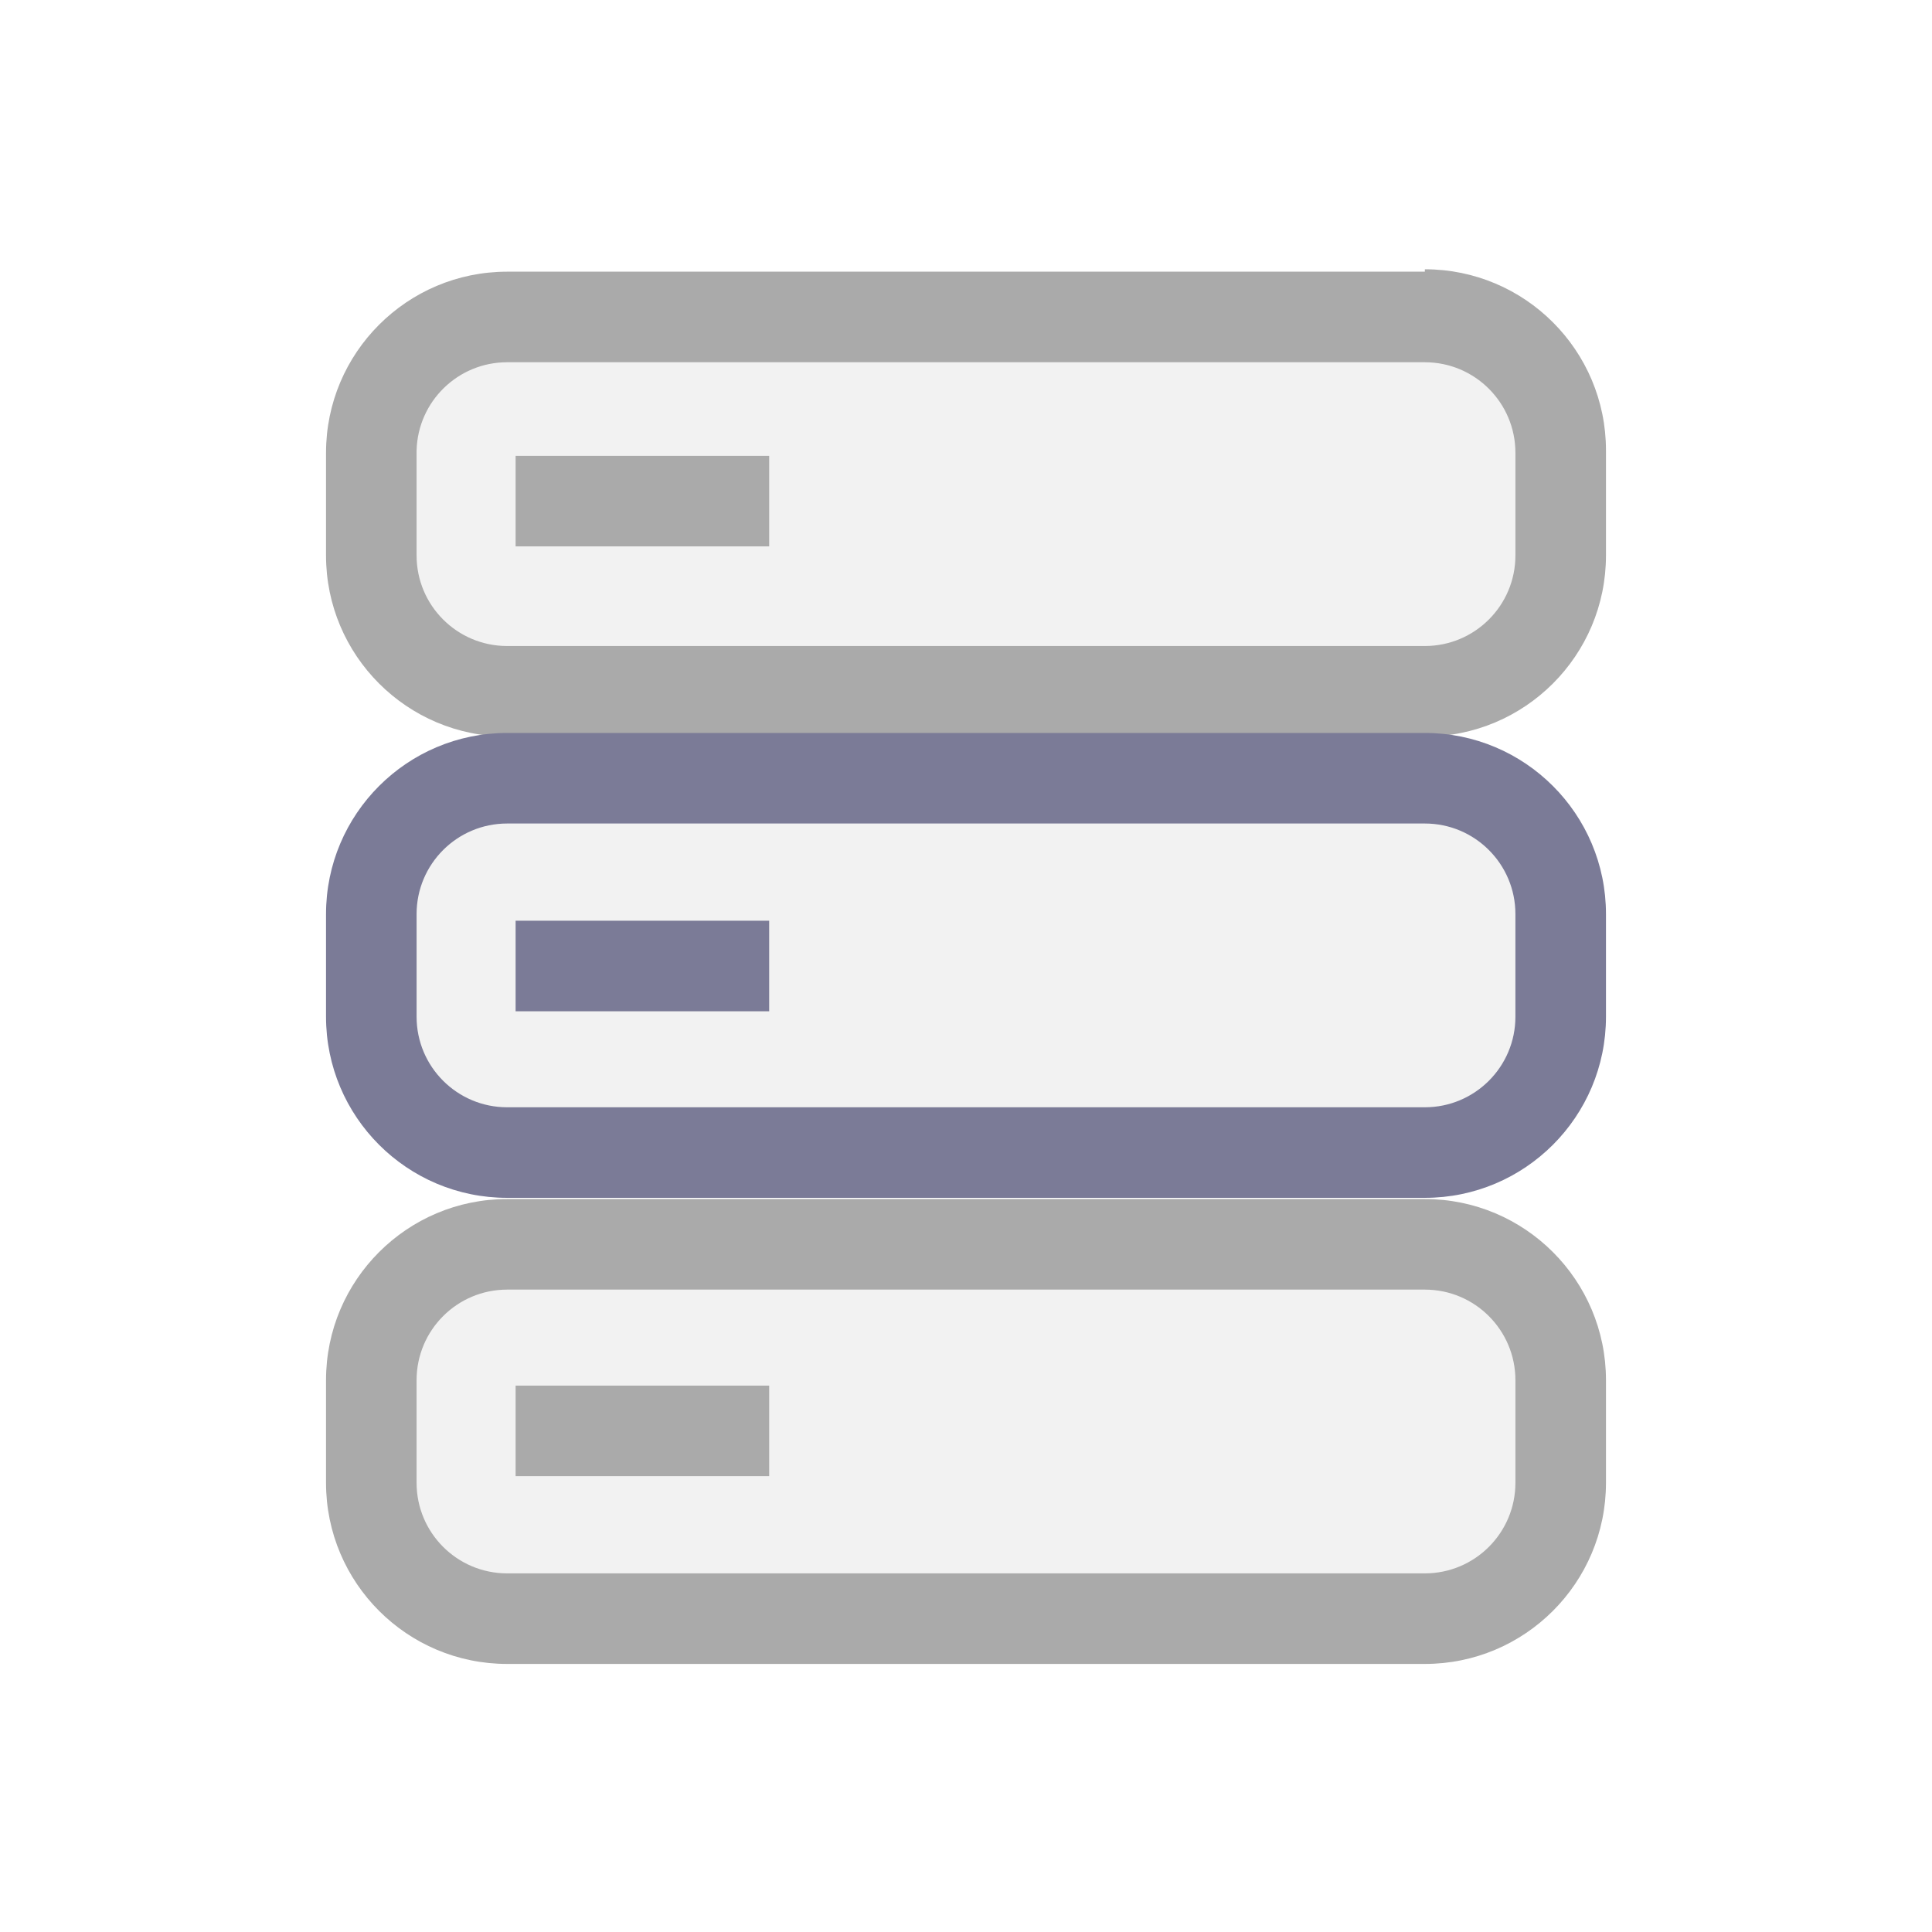
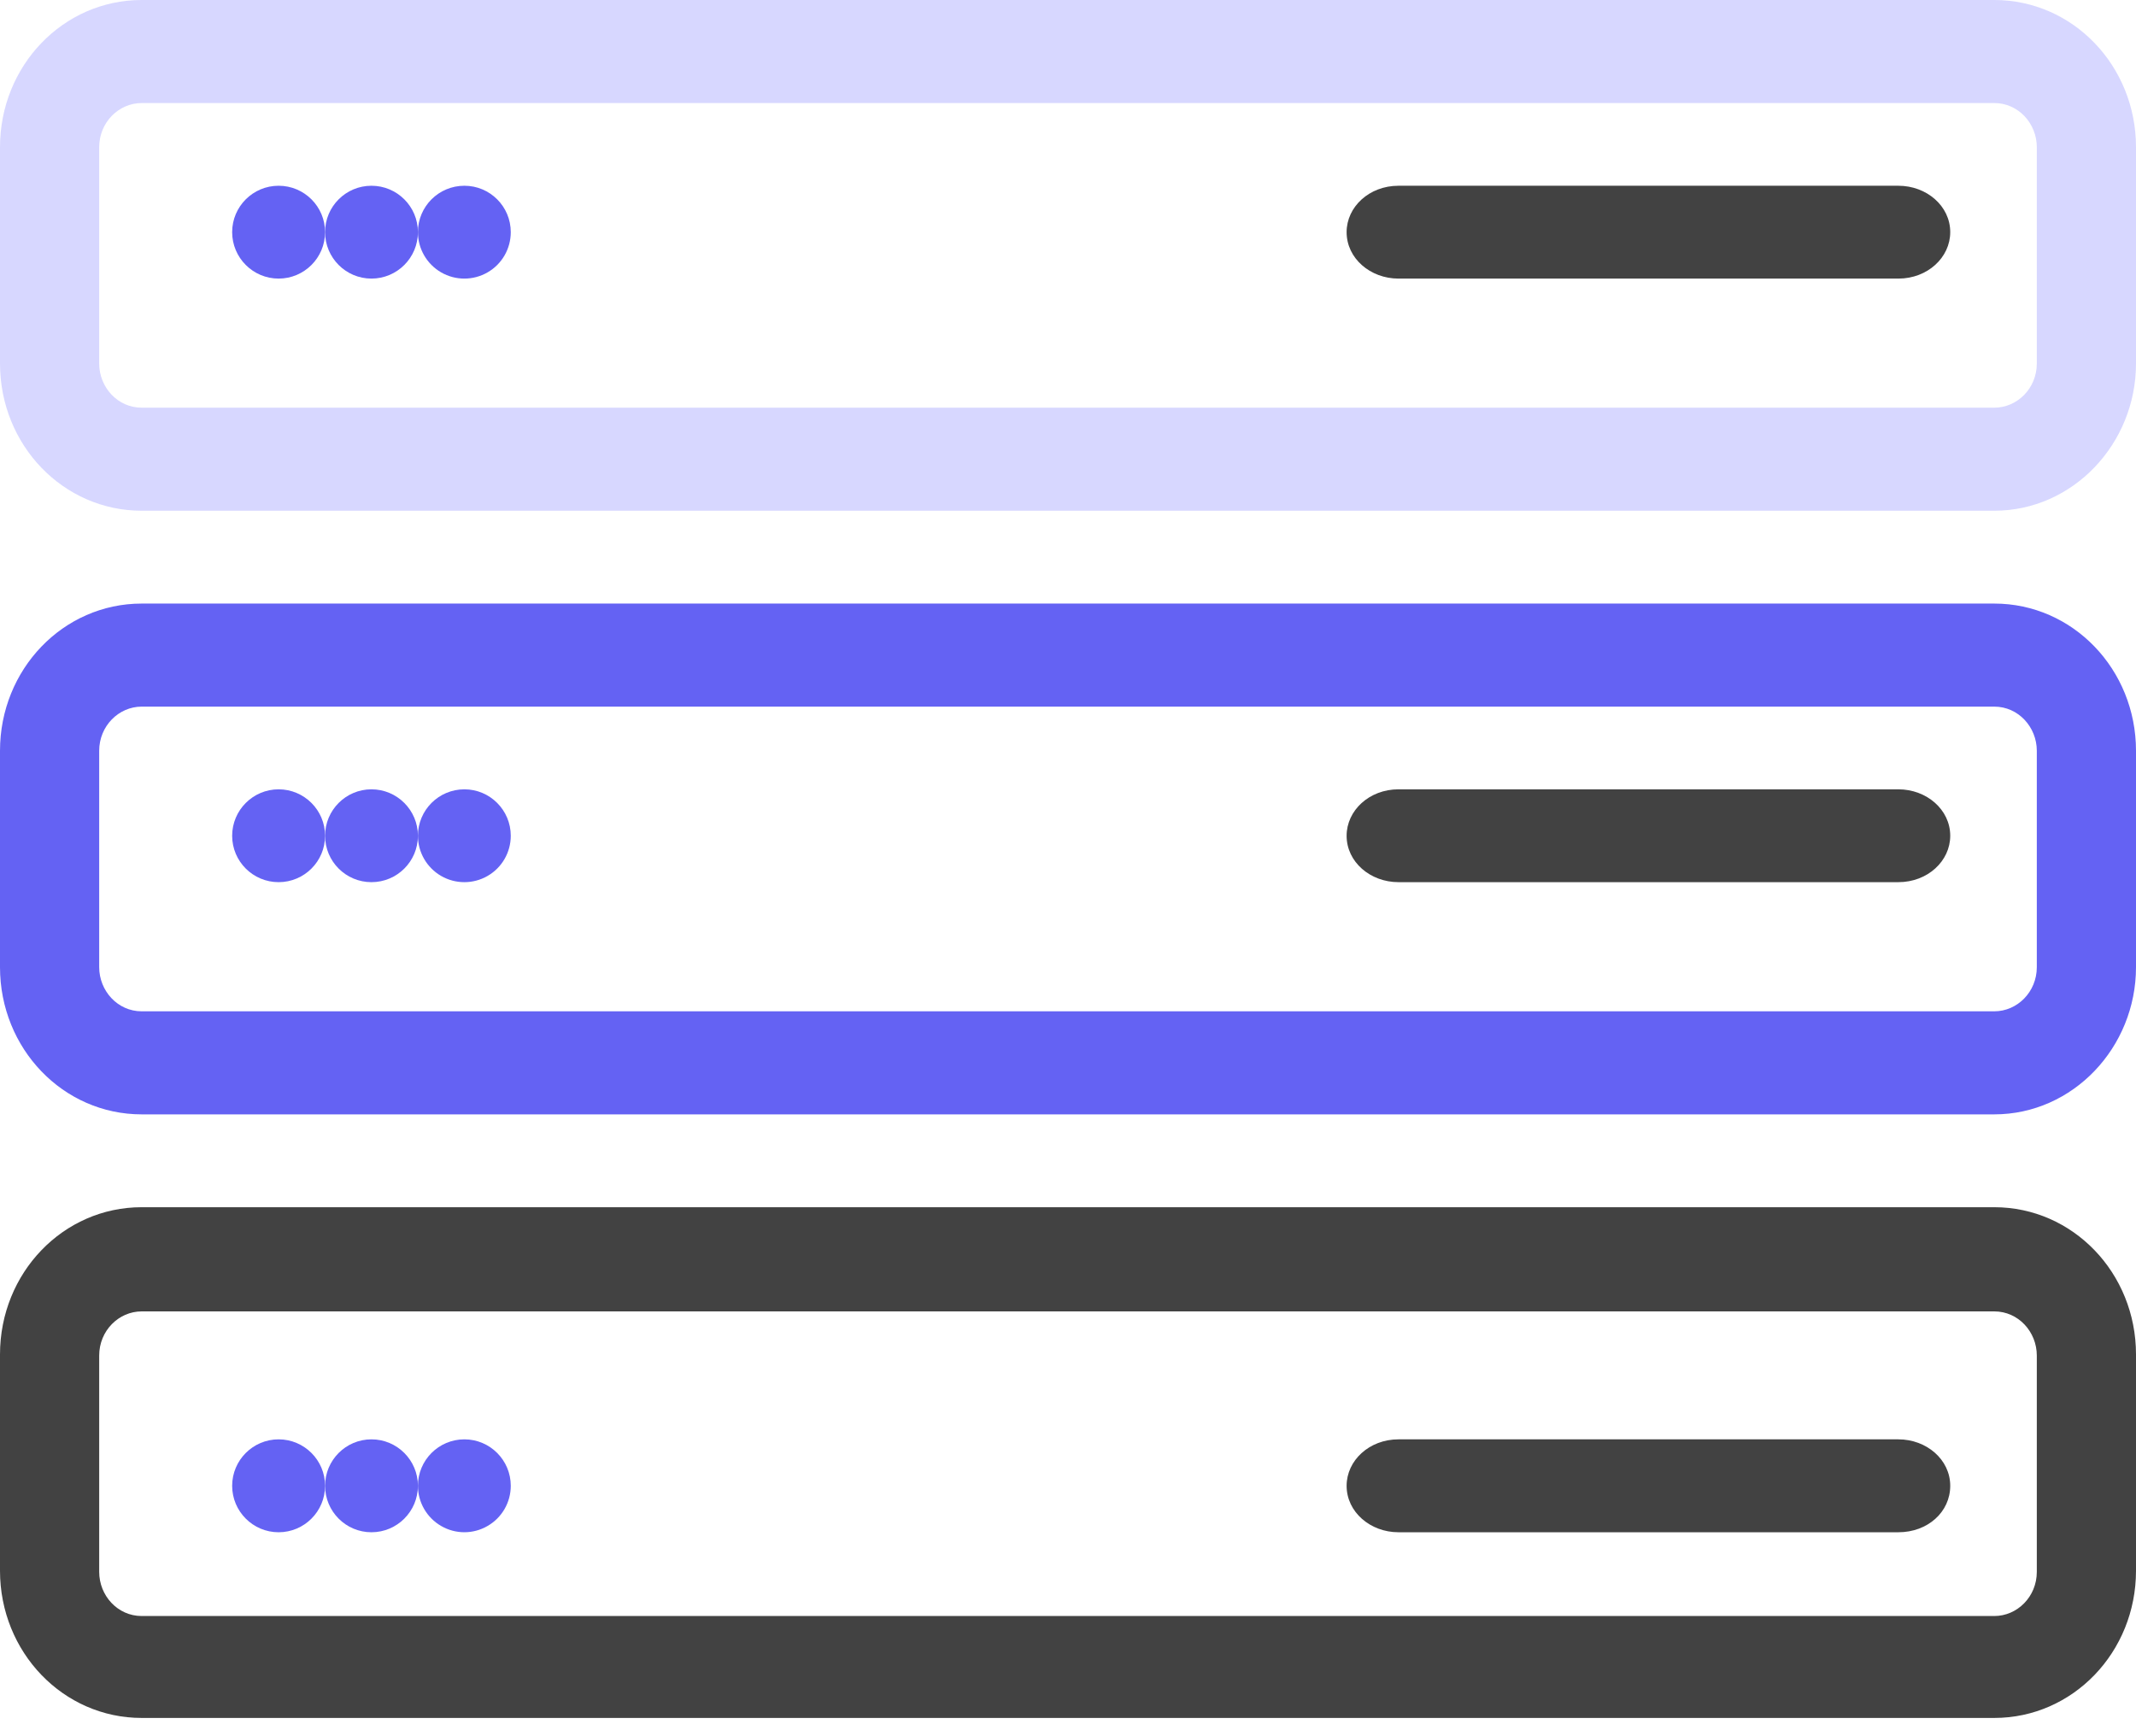
- <svg xmlns="http://www.w3.org/2000/svg" viewBox="0 0 16 16">
-   <defs>
-     <style>.cls-1,.cls-3{fill:#f2f2f2;}.cls-2{fill:#aaa;}.cls-3{stroke:#aaa;}.cls-3,.cls-5{stroke-miterlimit:1;stroke-width:0.75px;}.cls-4{fill:#7b7b97;}.cls-5{fill:#def4fd;stroke:#7b7b97;}</style>
-   </defs>
-   <g id="_3" data-name="3">
-     <rect class="cls-1" x="3.08" y="2.6" width="9.85" height="3.1" rx="1.13" ry="1.13" />
-     <path class="cls-2" d="M11.8,3a.75.75,0,0,1,.75.75v.85a.75.75,0,0,1-.75.75H4.2a.75.75,0,0,1-.75-.75V3.73A.75.75,0,0,1,4.2,3h7.6m0-.75H4.2a1.5,1.5,0,0,0-1.5,1.5v.85a1.5,1.5,0,0,0,1.5,1.5h7.6a1.5,1.5,0,0,0,1.5-1.5V3.73a1.5,1.5,0,0,0-1.5-1.5Z" />
-     <line class="cls-3" x1="6.37" y1="4.15" x2="4.27" y2="4.15" />
-     <path class="cls-1" d="M4.2,6.45h7.6a1.13,1.13,0,0,1,1.13,1.13v.85A1.12,1.12,0,0,1,11.8,9.55H4.2A1.12,1.12,0,0,1,3.08,8.42V7.58A1.13,1.13,0,0,1,4.2,6.45Z" />
-     <path class="cls-4" d="M11.8,6.82a.75.75,0,0,1,.75.75v.85a.75.75,0,0,1-.75.75H4.2a.75.75,0,0,1-.75-.75V7.57a.75.75,0,0,1,.75-.75h7.6m0-.75H4.2a1.5,1.5,0,0,0-1.5,1.5v.85a1.5,1.5,0,0,0,1.5,1.5h7.6a1.5,1.5,0,0,0,1.5-1.5V7.57a1.5,1.5,0,0,0-1.5-1.5Z" />
-     <line class="cls-5" x1="6.37" y1="8" x2="4.27" y2="8" />
-     <path class="cls-1" d="M4.2,10.3h7.6a1.12,1.12,0,0,1,1.12,1.12v.85A1.12,1.12,0,0,1,11.8,13.4H4.2a1.13,1.13,0,0,1-1.13-1.13v-.85A1.12,1.12,0,0,1,4.2,10.3Z" />
-     <path class="cls-2" d="M11.8,10.68a.75.75,0,0,1,.75.75v.85a.75.75,0,0,1-.75.75H4.2a.75.75,0,0,1-.75-.75v-.85a.75.75,0,0,1,.75-.75h7.6m0-.75H4.2a1.5,1.5,0,0,0-1.5,1.5v.85a1.5,1.5,0,0,0,1.5,1.5h7.6a1.5,1.5,0,0,0,1.5-1.5v-.85a1.5,1.5,0,0,0-1.5-1.5Z" />
-     <line class="cls-3" x1="6.37" y1="11.85" x2="4.27" y2="11.85" />
+ <svg xmlns="http://www.w3.org/2000/svg" width="32px" height="26px" viewBox="0 0 32 26" version="1.1">
+   <g id="页面-1" stroke="none" stroke-width="1" fill="none" fill-rule="evenodd">
+     <g id="图标" transform="translate(-75, -42)">
+       <g id="cloud-disk" transform="translate(75, 42)">
+         <path d="M29.877,25.739 L2.122,25.739 C0.947,25.739 0,24.755 0,23.533 L0,20.293 C0,19.071 0.947,18.087 2.122,18.087 L29.877,18.087 C31.053,18.087 32,19.071 32,20.293 L32,23.533 C32,24.755 31.053,25.739 29.877,25.739 Z M2.122,19.648 C1.78,19.648 1.486,19.936 1.486,20.31 L1.486,23.55 C1.486,23.907 1.763,24.212 2.122,24.212 L29.877,24.212 C30.22,24.212 30.514,23.924 30.514,23.55 L30.514,20.31 C30.514,19.953 30.237,19.648 29.877,19.648 L2.122,19.648 Z" id="Fill-1" fill="#424242" />
+         <path d="M3.478,22.261 C3.478,22.645 3.79,22.957 4.174,22.957 C4.558,22.957 4.87,22.645 4.87,22.261 C4.87,21.877 4.558,21.565 4.174,21.565 C3.79,21.565 3.478,21.877 3.478,22.261 Z" id="Fill-2" fill="#6462F3" />
+         <path d="M4.87,22.261 C4.87,22.645 5.181,22.957 5.565,22.957 C5.949,22.957 6.261,22.645 6.261,22.261 C6.261,21.877 5.949,21.565 5.565,21.565 C5.181,21.565 4.87,21.877 4.87,22.261 Z" id="Fill-3" fill="#6462F3" />
+         <path d="M6.261,22.261 C6.261,22.509 6.394,22.739 6.609,22.863 C6.824,22.988 7.089,22.988 7.304,22.863 C7.52,22.739 7.652,22.509 7.652,22.261 C7.652,21.877 7.341,21.565 6.957,21.565 C6.572,21.565 6.261,21.877 6.261,22.261 Z" id="Fill-4" fill="#6462F3" />
+         <path d="M28.44,22.957 L20.951,22.957 C20.529,22.957 20.174,22.654 20.174,22.261 C20.174,21.883 20.512,21.565 20.951,21.565 L28.44,21.565 C28.862,21.565 29.217,21.868 29.217,22.261 C29.217,22.654 28.879,22.957 28.44,22.957 Z" id="Fill-5" fill="#424242" />
+         <path d="M29.877,16.696 L2.122,16.696 C0.947,16.696 0,15.712 0,14.49 L0,11.249 C0,10.028 0.947,9.043 2.122,9.043 L29.877,9.043 C31.053,9.043 32,10.028 32,11.249 L32,14.49 C32,15.695 31.053,16.696 29.877,16.696 Z M2.122,10.587 C1.78,10.587 1.486,10.876 1.486,11.249 L1.486,14.49 C1.486,14.846 1.763,15.152 2.122,15.152 L29.877,15.152 C30.22,15.152 30.514,14.863 30.514,14.49 L30.514,11.249 C30.514,10.893 30.237,10.587 29.877,10.587 L2.122,10.587 Z" id="Fill-6" fill="#6462F3" />
+         <path d="M3.478,12.522 C3.478,12.906 3.79,13.217 4.174,13.217 C4.558,13.217 4.87,12.906 4.87,12.522 C4.87,12.138 4.558,11.826 4.174,11.826 C3.79,11.826 3.478,12.138 3.478,12.522 Z" id="Fill-7" fill="#6462F3" />
+         <path d="M4.87,12.522 C4.87,12.906 5.181,13.217 5.565,13.217 C5.949,13.217 6.261,12.906 6.261,12.522 C6.261,12.138 5.949,11.826 5.565,11.826 C5.181,11.826 4.87,12.138 4.87,12.522 Z" id="Fill-8" fill="#6462F3" />
+         <path d="M6.261,12.522 C6.261,12.77 6.394,13 6.609,13.124 C6.824,13.248 7.089,13.248 7.304,13.124 C7.52,13 7.652,12.77 7.652,12.522 C7.652,12.138 7.341,11.826 6.957,11.826 C6.572,11.826 6.261,12.138 6.261,12.522 Z" id="Fill-9" fill="#6462F3" />
+         <path d="M28.44,13.217 L20.951,13.217 C20.529,13.217 20.174,12.915 20.174,12.522 C20.174,12.144 20.512,11.826 20.951,11.826 L28.44,11.826 C28.862,11.826 29.217,12.129 29.217,12.522 C29.217,12.9 28.879,13.217 28.44,13.217 Z" id="Fill-10" fill="#424242" />
+         <path d="M29.877,7.652 L2.122,7.652 C0.947,7.652 0,6.668 0,5.446 L0,2.206 C0,0.984 0.947,0 2.122,0 L29.877,0 C31.053,0 32,0.984 32,2.206 L32,5.446 C32,6.651 31.053,7.652 29.877,7.652 Z M2.122,1.544 C1.78,1.544 1.486,1.832 1.486,2.206 L1.486,5.446 C1.486,5.803 1.763,6.108 2.122,6.108 L29.877,6.108 C30.22,6.108 30.514,5.82 30.514,5.446 L30.514,2.206 C30.514,1.849 30.237,1.544 29.877,1.544 L2.122,1.544 Z" id="Fill-11" fill="#D7D7FF" />
+         <path d="M3.478,3.478 C3.478,3.862 3.79,4.174 4.174,4.174 C4.558,4.174 4.87,3.862 4.87,3.478 C4.87,3.094 4.558,2.783 4.174,2.783 C3.79,2.783 3.478,3.094 3.478,3.478 Z" id="Fill-12" fill="#6462F3" />
+         <path d="M4.87,3.478 C4.87,3.862 5.181,4.174 5.565,4.174 C5.949,4.174 6.261,3.862 6.261,3.478 C6.261,3.094 5.949,2.783 5.565,2.783 C5.181,2.783 4.87,3.094 4.87,3.478 Z" id="Fill-13" fill="#6462F3" />
+         <path d="M6.261,3.478 C6.261,3.727 6.394,3.957 6.609,4.081 C6.824,4.205 7.089,4.205 7.304,4.081 C7.52,3.957 7.652,3.727 7.652,3.478 C7.652,3.094 7.341,2.783 6.957,2.783 C6.572,2.783 6.261,3.094 6.261,3.478 Z" id="Fill-14" fill="#6462F3" />
+         <path d="M28.44,4.174 L20.951,4.174 C20.529,4.174 20.174,3.871 20.174,3.478 C20.174,3.1 20.512,2.783 20.951,2.783 L28.44,2.783 C28.862,2.783 29.217,3.085 29.217,3.478 C29.217,3.856 28.879,4.174 28.44,4.174 Z" id="Fill-15" fill="#424242" />
+       </g>
+     </g>
  </g>
</svg>
